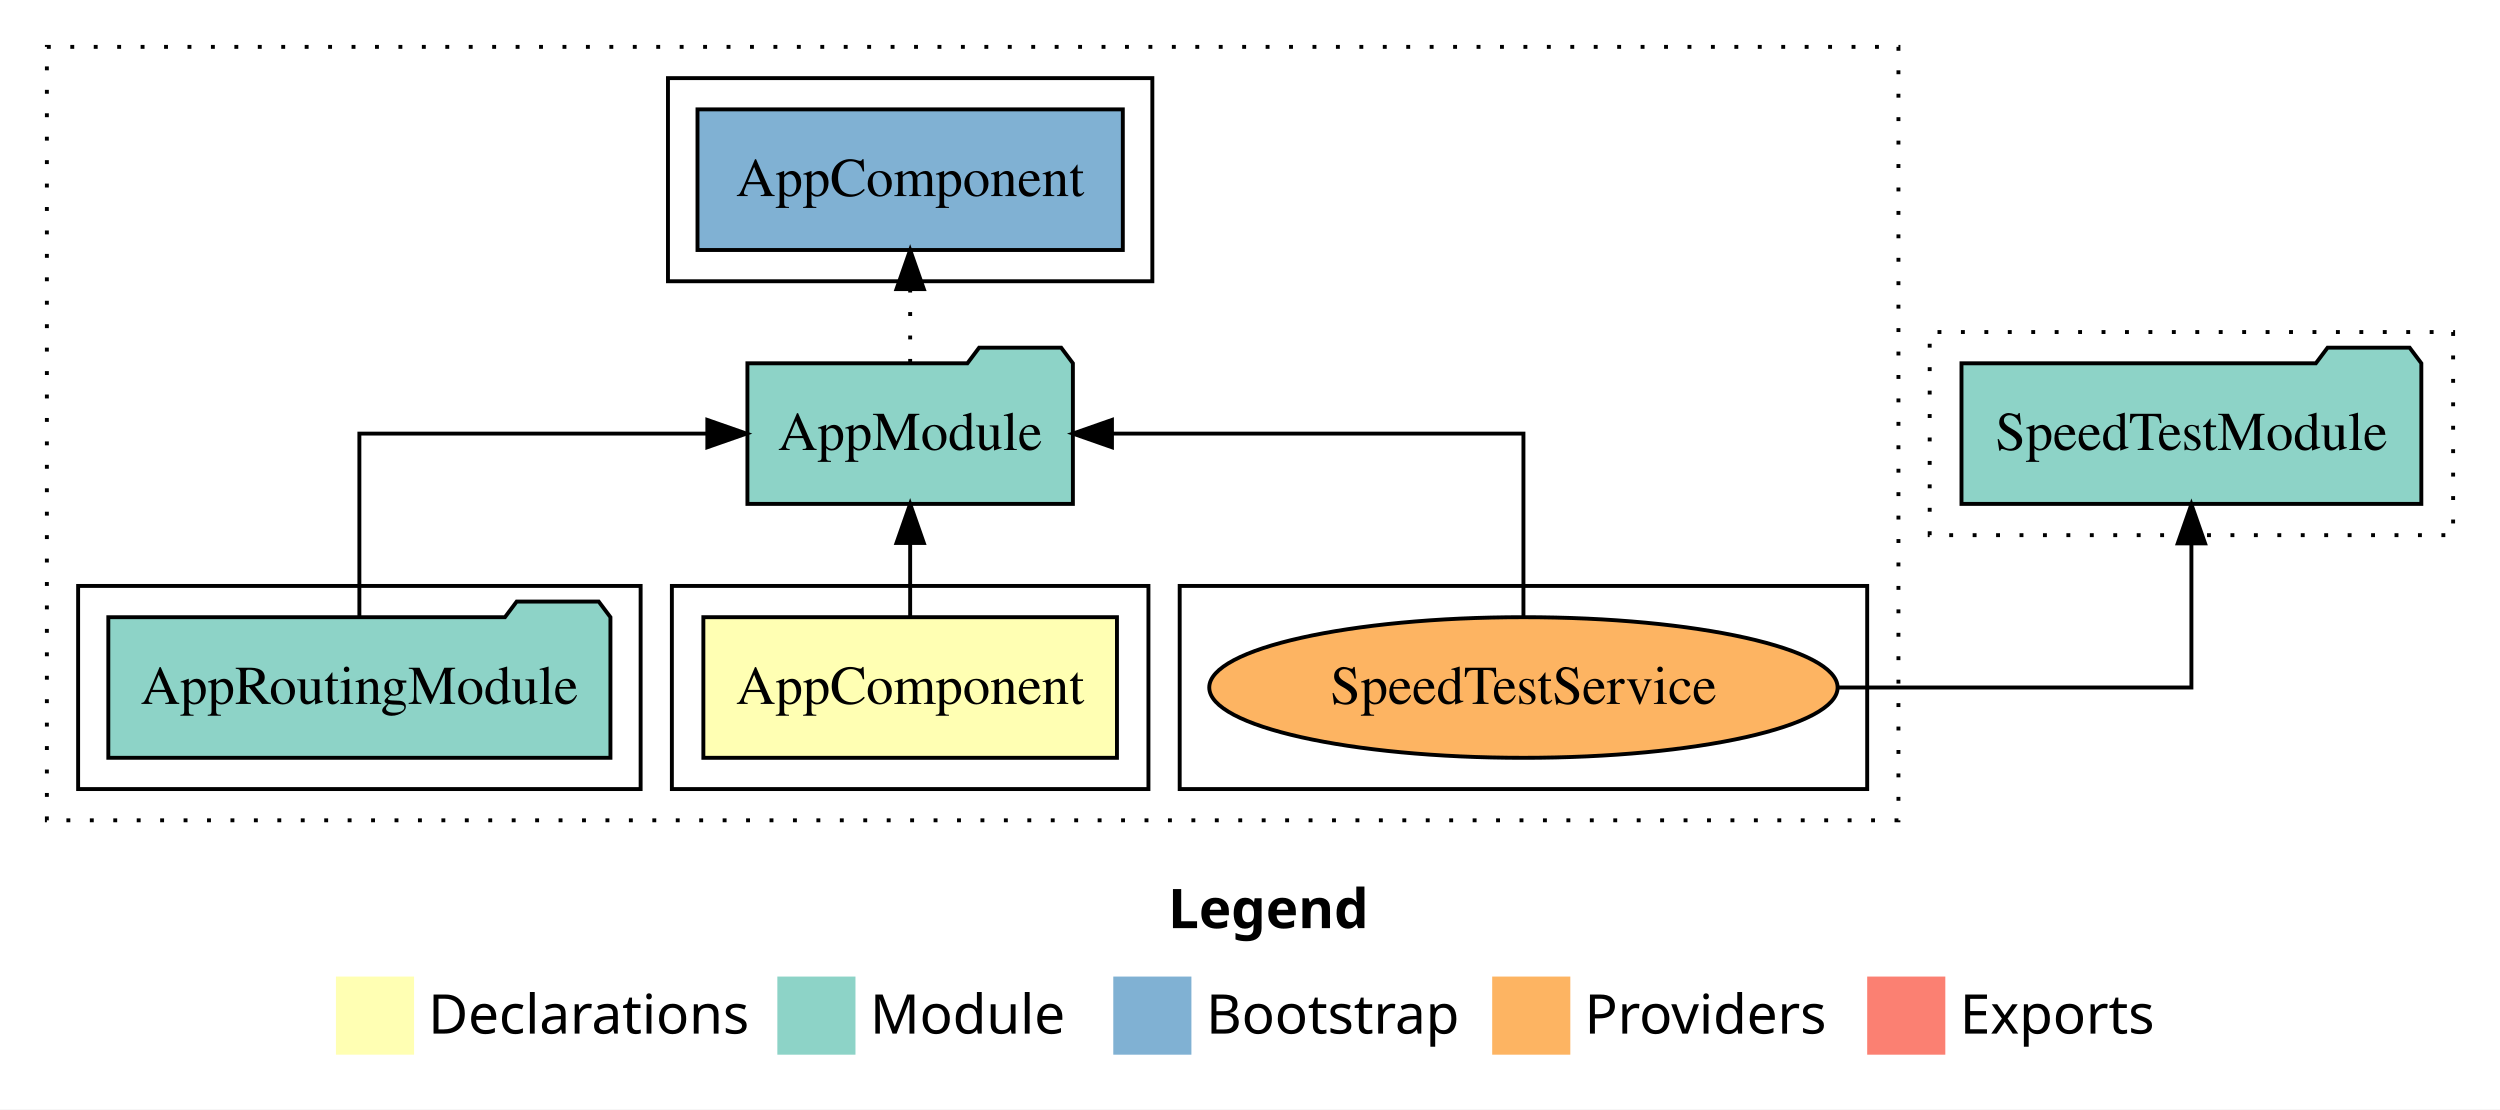
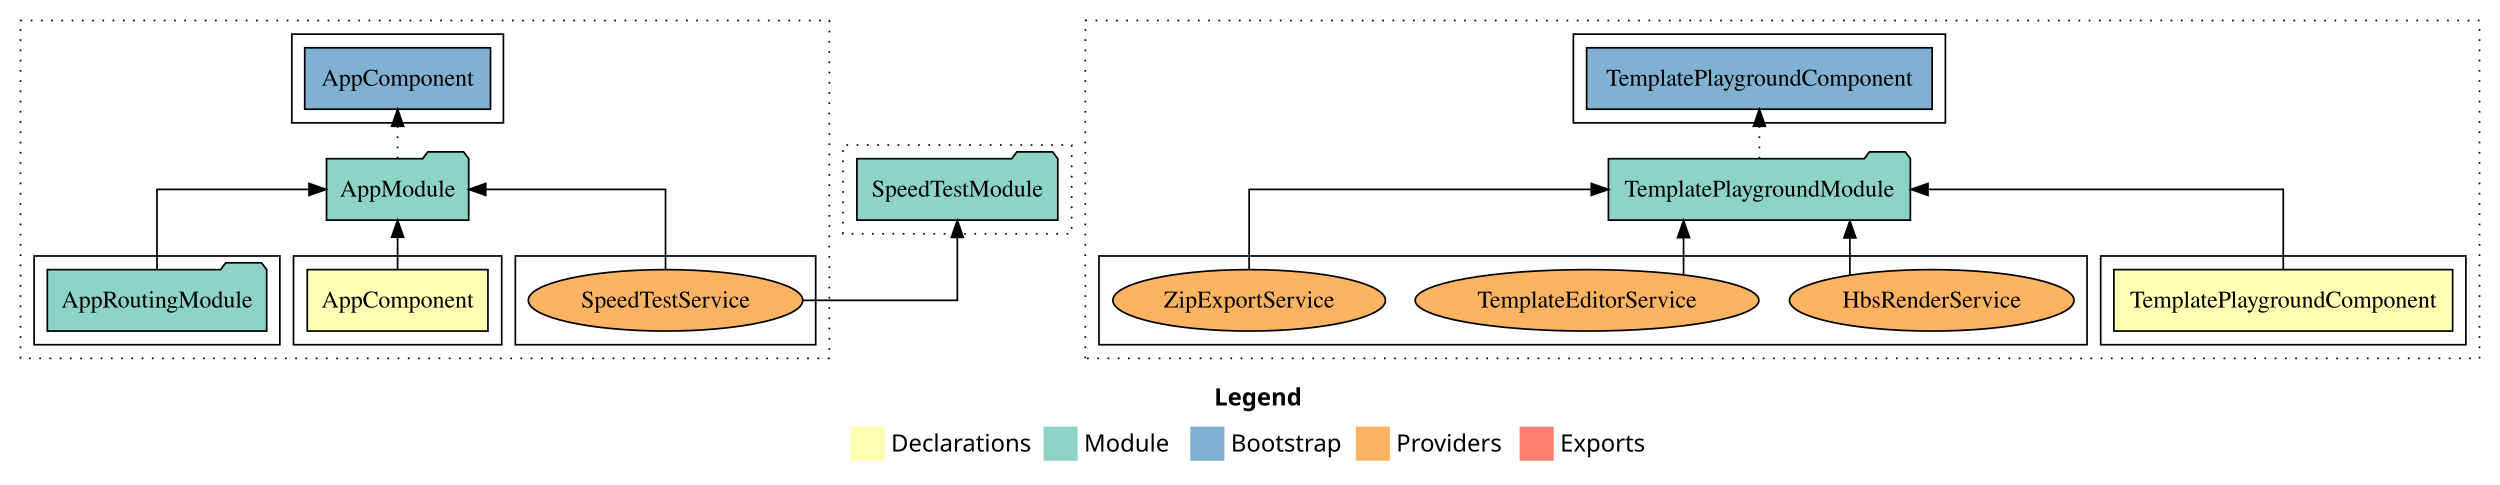
- <svg xmlns="http://www.w3.org/2000/svg" width="640pt" height="284pt" viewBox="0.00 0.00 640.00 284.00">
+ <svg xmlns="http://www.w3.org/2000/svg" width="1465pt" height="284pt" viewBox="0.00 0.00 1465.00 284.00">
  <g id="graph0" class="graph" transform="scale(1 1) rotate(0) translate(4 280)">
-     <polygon fill="white" stroke="transparent" points="-4,4 -4,-280 636,-280 636,4 -4,4" />
-     <text text-anchor="start" x="295.01" y="-42.4" font-family="Times-12" font-weight="bold" font-size="14.00">Legend</text>
-     <polygon fill="#ffffb3" stroke="transparent" points="82,-10 82,-30 102,-30 102,-10 82,-10" />
-     <text text-anchor="start" x="105.63" y="-15.4" font-family="Times-12" font-size="14.00">  Declarations</text>
-     <polygon fill="#8dd3c7" stroke="transparent" points="195,-10 195,-30 215,-30 215,-10 195,-10" />
-     <text text-anchor="start" x="218.73" y="-15.4" font-family="Times-12" font-size="14.00">  Module</text>
-     <polygon fill="#80b1d3" stroke="transparent" points="281,-10 281,-30 301,-30 301,-10 281,-10" />
-     <text text-anchor="start" x="304.78" y="-15.4" font-family="Times-12" font-size="14.00">  Bootstrap</text>
-     <polygon fill="#fdb462" stroke="transparent" points="378,-10 378,-30 398,-30 398,-10 378,-10" />
-     <text text-anchor="start" x="401.67" y="-15.4" font-family="Times-12" font-size="14.00">  Providers</text>
-     <polygon fill="#fb8072" stroke="transparent" points="474,-10 474,-30 494,-30 494,-10 474,-10" />
-     <text text-anchor="start" x="497.73" y="-15.4" font-family="Times-12" font-size="14.00">  Exports</text>
+     <polygon fill="white" stroke="transparent" points="-4,4 -4,-280 1461,-280 1461,4 -4,4" />
+     <text text-anchor="start" x="707.51" y="-42.4" font-family="Times-12" font-weight="bold" font-size="14.00">Legend</text>
+     <polygon fill="#ffffb3" stroke="transparent" points="494.5,-10 494.5,-30 514.5,-30 514.5,-10 494.5,-10" />
+     <text text-anchor="start" x="518.13" y="-15.4" font-family="Times-12" font-size="14.00">  Declarations</text>
+     <polygon fill="#8dd3c7" stroke="transparent" points="607.5,-10 607.5,-30 627.5,-30 627.5,-10 607.5,-10" />
+     <text text-anchor="start" x="631.23" y="-15.4" font-family="Times-12" font-size="14.00">  Module</text>
+     <polygon fill="#80b1d3" stroke="transparent" points="693.5,-10 693.5,-30 713.5,-30 713.5,-10 693.5,-10" />
+     <text text-anchor="start" x="717.28" y="-15.4" font-family="Times-12" font-size="14.00">  Bootstrap</text>
+     <polygon fill="#fdb462" stroke="transparent" points="790.5,-10 790.5,-30 810.5,-30 810.5,-10 790.5,-10" />
+     <text text-anchor="start" x="814.17" y="-15.4" font-family="Times-12" font-size="14.00">  Providers</text>
+     <polygon fill="#fb8072" stroke="transparent" points="886.5,-10 886.5,-30 906.5,-30 906.5,-10 886.5,-10" />
+     <text text-anchor="start" x="910.23" y="-15.4" font-family="Times-12" font-size="14.00">  Exports</text>
    <g id="clust1" class="cluster">
      <polygon fill="none" stroke="black" stroke-dasharray="1,5" points="8,-70 8,-268 482,-268 482,-70 8,-70" />
    </g>
    <g id="clust2" class="cluster">
      <polygon fill="none" stroke="black" points="168,-78 168,-130 290,-130 290,-78 168,-78" />
    </g>
    <g id="clust4" class="cluster">
      <polygon fill="none" stroke="black" points="16,-78 16,-130 160,-130 160,-78 16,-78" />
    </g>
    <g id="clust6" class="cluster">
      <polygon fill="none" stroke="black" points="167,-208 167,-260 291,-260 291,-208 167,-208" />
    </g>
    <g id="clust7" class="cluster">
      <polygon fill="none" stroke="black" points="298,-78 298,-130 474,-130 474,-78 298,-78" />
    </g>
    <g id="clust14" class="cluster">
      <polygon fill="none" stroke="black" stroke-dasharray="1,5" points="490,-143 490,-195 624,-195 624,-143 490,-143" />
+     </g>
+     <g id="clust20" class="cluster">
+       <polygon fill="none" stroke="black" stroke-dasharray="1,5" points="632,-70 632,-268 1449,-268 1449,-70 632,-70" />
+     </g>
+     <g id="clust21" class="cluster">
+       <polygon fill="none" stroke="black" points="1227,-78 1227,-130 1441,-130 1441,-78 1227,-78" />
+     </g>
+     <g id="clust25" class="cluster">
+       <polygon fill="none" stroke="black" points="918,-208 918,-260 1136,-260 1136,-208 918,-208" />
+     </g>
+     <g id="clust26" class="cluster">
+       <polygon fill="none" stroke="black" points="640,-78 640,-130 1219,-130 1219,-78 640,-78" />
    </g>
    <g id="node1" class="node">
      <polygon fill="#ffffb3" stroke="black" points="281.94,-122 176.06,-122 176.06,-86 281.94,-86 281.94,-122" />
      <text text-anchor="middle" x="229" y="-99.8" font-family="Times,serif" font-size="14.00">AppComponent</text>
    </g>
    <g id="node2" class="node">
      <polygon fill="#8dd3c7" stroke="black" points="270.66,-187 267.66,-191 246.66,-191 243.66,-187 187.34,-187 187.34,-151 270.66,-151 270.66,-187" />
      <text text-anchor="middle" x="229" y="-164.8" font-family="Times,serif" font-size="14.00">AppModule</text>
    </g>
    <g id="edge1" class="edge">
      <path fill="none" stroke="black" d="M229,-122.11C229,-122.11 229,-140.99 229,-140.99" />
      <polygon fill="black" stroke="black" points="225.5,-140.99 229,-150.99 232.5,-140.99 225.5,-140.99" />
    </g>
    <g id="node4" class="node">
      <polygon fill="#80b1d3" stroke="black" points="283.44,-252 174.56,-252 174.56,-216 283.44,-216 283.44,-252" />
      <text text-anchor="middle" x="229" y="-229.8" font-family="Times,serif" font-size="14.00">AppComponent </text>
    </g>
    <g id="edge3" class="edge">
      <path fill="none" stroke="black" stroke-dasharray="1,5" d="M229,-187.11C229,-187.11 229,-205.99 229,-205.99" />
      <polygon fill="black" stroke="black" points="225.5,-205.99 229,-215.99 232.5,-205.99 225.5,-205.99" />
    </g>
    <g id="node3" class="node">
      <polygon fill="#8dd3c7" stroke="black" points="152.27,-122 149.27,-126 128.27,-126 125.27,-122 23.73,-122 23.73,-86 152.27,-86 152.27,-122" />
      <text text-anchor="middle" x="88" y="-99.8" font-family="Times,serif" font-size="14.00">AppRoutingModule</text>
    </g>
    <g id="edge2" class="edge">
      <path fill="none" stroke="black" d="M88,-122.11C88,-141.34 88,-169 88,-169 88,-169 177.08,-169 177.08,-169" />
      <polygon fill="black" stroke="black" points="177.08,-172.5 187.08,-169 177.08,-165.5 177.08,-172.5" />
    </g>
    <g id="node5" class="node">
      <ellipse fill="#fdb462" stroke="black" cx="386" cy="-104" rx="80.43" ry="18" />
      <text text-anchor="middle" x="386" y="-99.8" font-family="Times,serif" font-size="14.00">SpeedTestService</text>
    </g>
    <g id="edge4" class="edge">
      <path fill="none" stroke="black" d="M386,-122.11C386,-141.34 386,-169 386,-169 386,-169 280.66,-169 280.66,-169" />
      <polygon fill="black" stroke="black" points="280.66,-165.5 270.66,-169 280.66,-172.5 280.66,-165.5" />
    </g>
    <g id="node6" class="node">
      <polygon fill="#8dd3c7" stroke="black" points="615.86,-187 612.86,-191 591.86,-191 588.86,-187 498.14,-187 498.14,-151 615.86,-151 615.86,-187" />
      <text text-anchor="middle" x="557" y="-164.8" font-family="Times,serif" font-size="14.00">SpeedTestModule</text>
    </g>
    <g id="edge5" class="edge">
      <path fill="none" stroke="black" d="M466.24,-104C510.67,-104 557,-104 557,-104 557,-104 557,-140.89 557,-140.89" />
      <polygon fill="black" stroke="black" points="553.5,-140.89 557,-150.89 560.5,-140.89 553.5,-140.89" />
    </g>
+     <g id="node7" class="node">
+       <polygon fill="#ffffb3" stroke="black" points="1433.25,-122 1234.75,-122 1234.75,-86 1433.25,-86 1433.25,-122" />
+       <text text-anchor="middle" x="1334" y="-99.8" font-family="Times,serif" font-size="14.00">TemplatePlaygroundComponent</text>
+     </g>
+     <g id="node8" class="node">
+       <polygon fill="#8dd3c7" stroke="black" points="1115.47,-187 1112.47,-191 1091.47,-191 1088.47,-187 938.53,-187 938.53,-151 1115.47,-151 1115.47,-187" />
+       <text text-anchor="middle" x="1027" y="-164.8" font-family="Times,serif" font-size="14.00">TemplatePlaygroundModule</text>
+     </g>
+     <g id="edge6" class="edge">
+       <path fill="none" stroke="black" d="M1334,-122.11C1334,-141.34 1334,-169 1334,-169 1334,-169 1125.8,-169 1125.8,-169" />
+       <polygon fill="black" stroke="black" points="1125.8,-165.5 1115.8,-169 1125.8,-172.5 1125.8,-165.5" />
+     </g>
+     <g id="node9" class="node">
+       <polygon fill="#80b1d3" stroke="black" points="1128.25,-252 925.75,-252 925.75,-216 1128.25,-216 1128.25,-252" />
+       <text text-anchor="middle" x="1027" y="-229.8" font-family="Times,serif" font-size="14.00">TemplatePlaygroundComponent </text>
+     </g>
+     <g id="edge7" class="edge">
+       <path fill="none" stroke="black" stroke-dasharray="1,5" d="M1027,-187.11C1027,-187.11 1027,-205.99 1027,-205.99" />
+       <polygon fill="black" stroke="black" points="1023.5,-205.99 1027,-215.99 1030.5,-205.99 1023.5,-205.99" />
+     </g>
+     <g id="node10" class="node">
+       <ellipse fill="#fdb462" stroke="black" cx="1128" cy="-104" rx="83.37" ry="18" />
+       <text text-anchor="middle" x="1128" y="-99.8" font-family="Times,serif" font-size="14.00">HbsRenderService</text>
+     </g>
+     <g id="edge8" class="edge">
+       <path fill="none" stroke="black" d="M1080.03,-118.75C1080.03,-118.75 1080.03,-140.59 1080.03,-140.59" />
+       <polygon fill="black" stroke="black" points="1076.53,-140.59 1080.03,-150.59 1083.53,-140.59 1076.53,-140.59" />
+     </g>
+     <g id="node11" class="node">
+       <ellipse fill="#fdb462" stroke="black" cx="926" cy="-104" rx="100.7" ry="18" />
+       <text text-anchor="middle" x="926" y="-99.8" font-family="Times,serif" font-size="14.00">TemplateEditorService</text>
+     </g>
+     <g id="edge9" class="edge">
+       <path fill="none" stroke="black" d="M982.56,-119.08C982.56,-119.08 982.56,-140.76 982.56,-140.76" />
+       <polygon fill="black" stroke="black" points="979.06,-140.76 982.56,-150.76 986.06,-140.76 979.06,-140.76" />
+     </g>
+     <g id="node12" class="node">
+       <ellipse fill="#fdb462" stroke="black" cx="728" cy="-104" rx="79.87" ry="18" />
+       <text text-anchor="middle" x="728" y="-99.8" font-family="Times,serif" font-size="14.00">ZipExportService</text>
+     </g>
+     <g id="edge10" class="edge">
+       <path fill="none" stroke="black" d="M728,-122.11C728,-141.34 728,-169 728,-169 728,-169 928.5,-169 928.5,-169" />
+       <polygon fill="black" stroke="black" points="928.5,-172.5 938.5,-169 928.5,-165.5 928.5,-172.5" />
+     </g>
  </g>
</svg>
